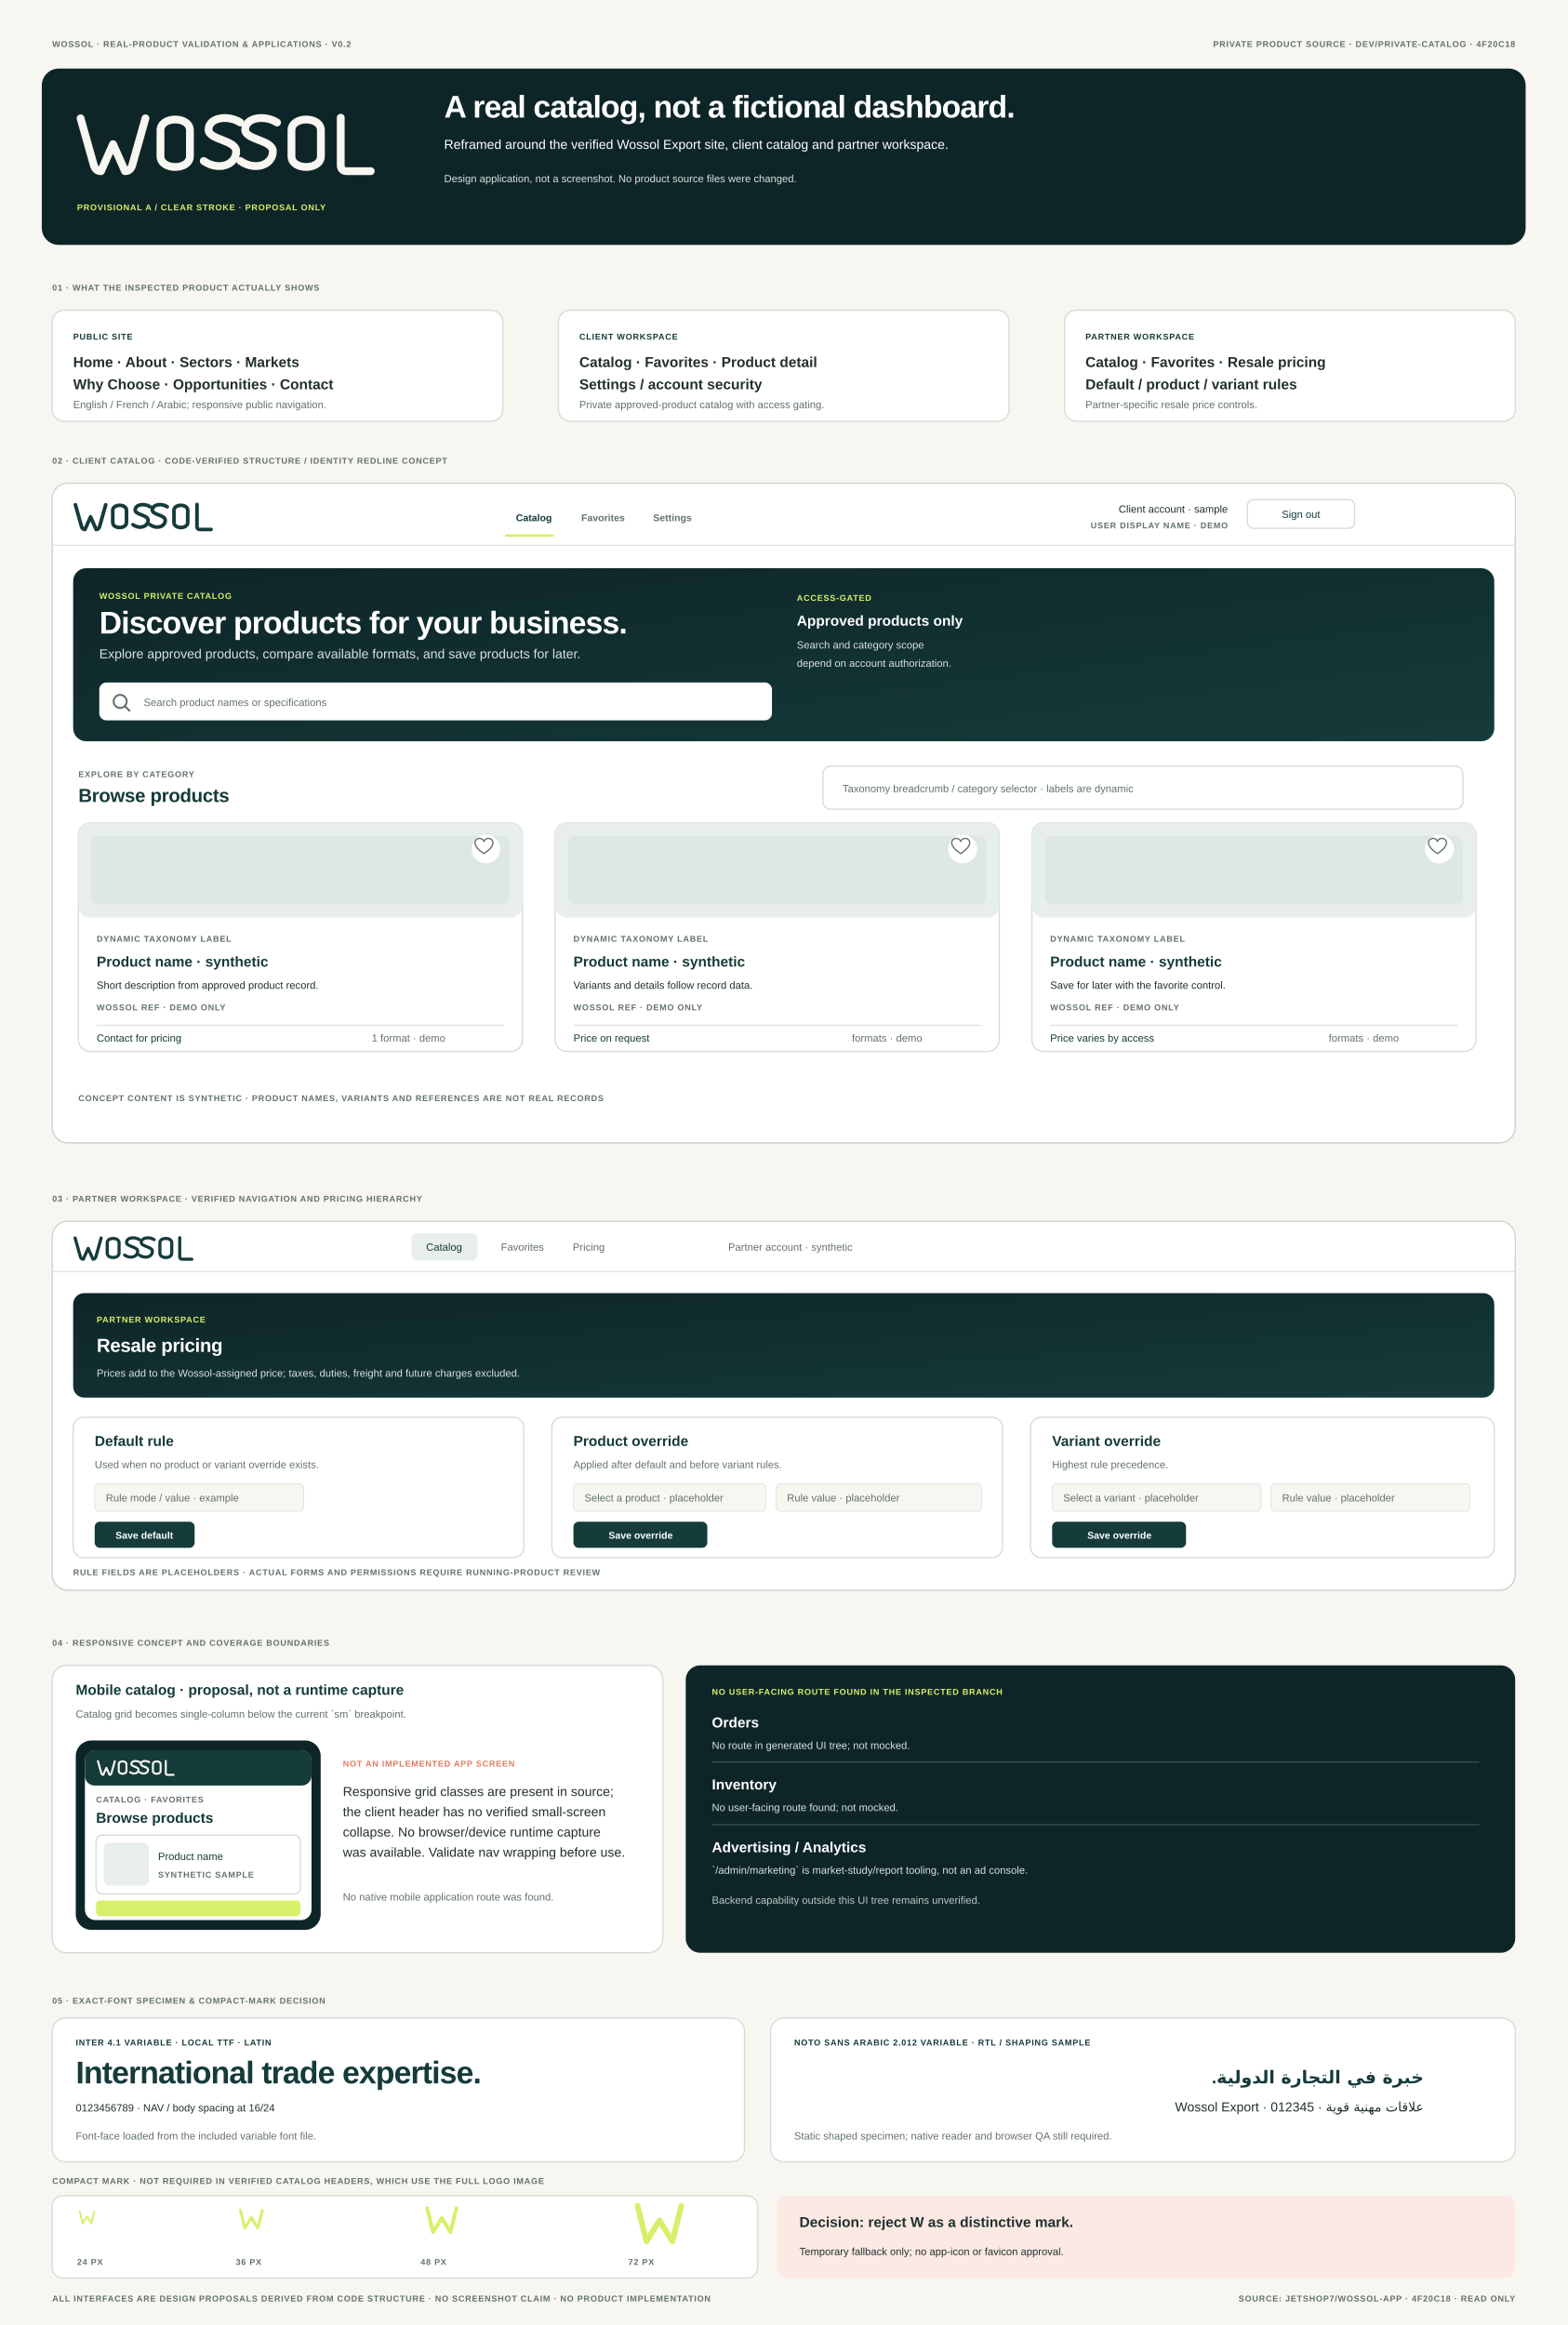
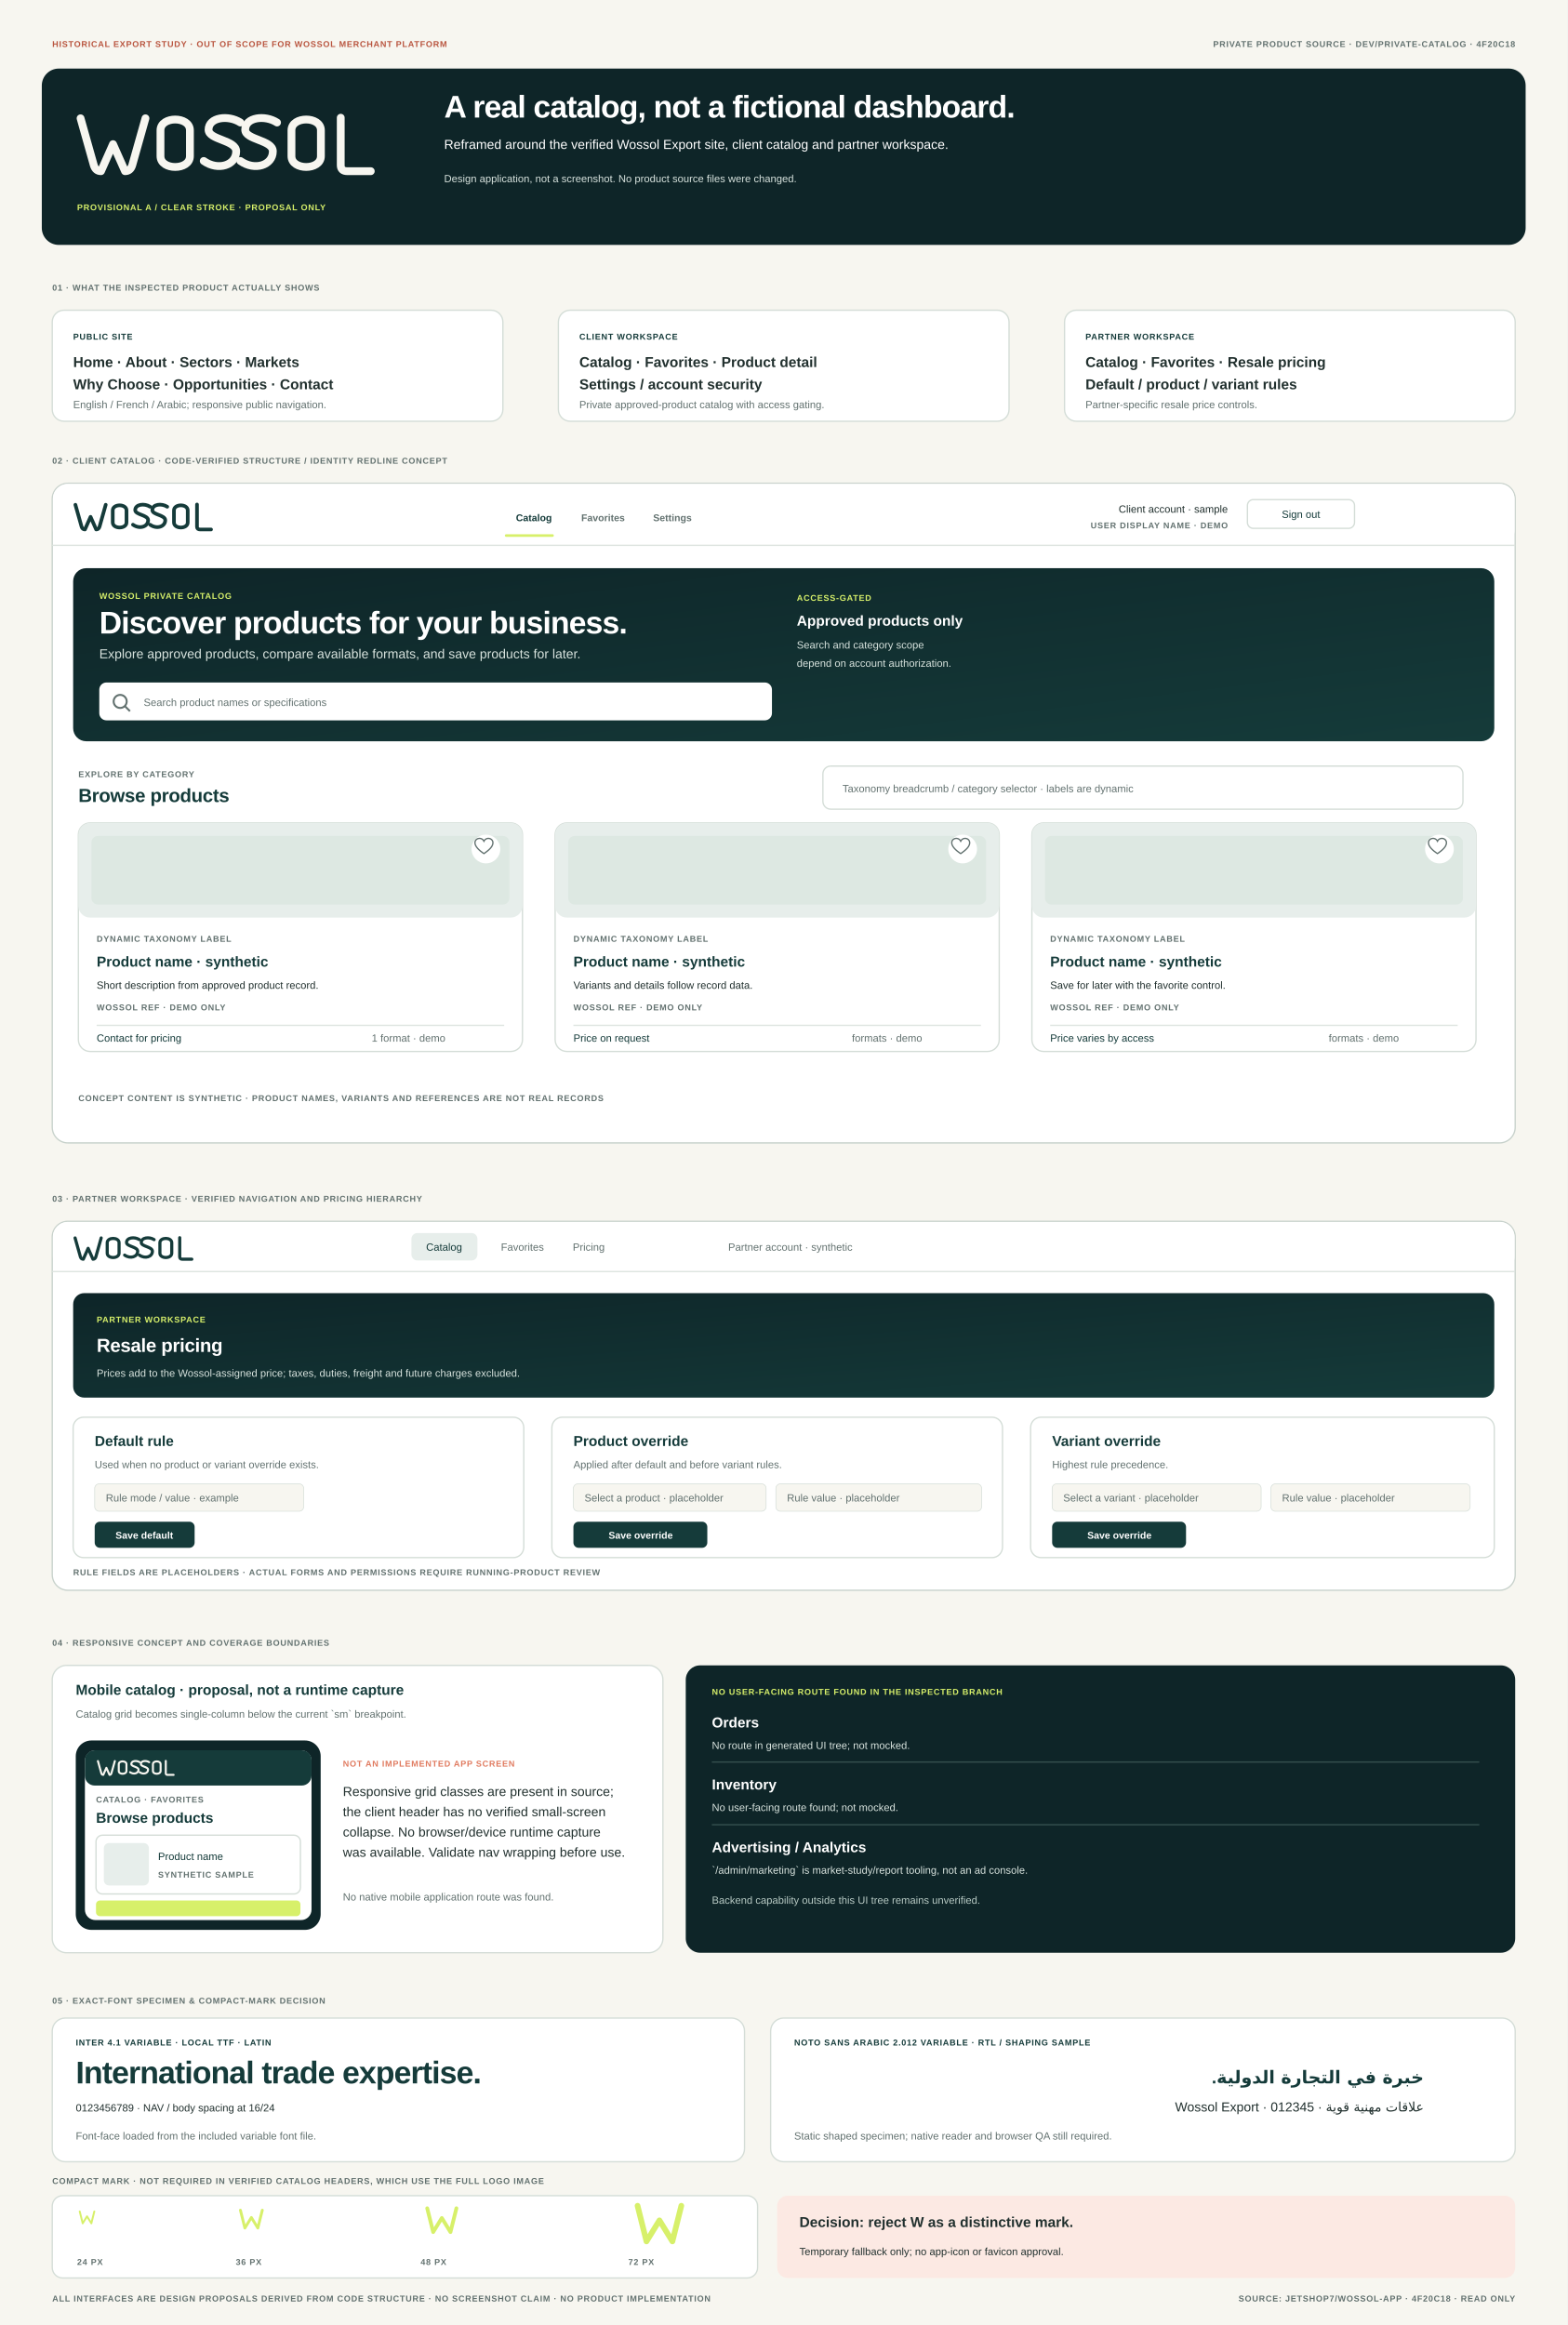
<svg xmlns="http://www.w3.org/2000/svg" xmlns:xlink="http://www.w3.org/1999/xlink" width="2400" height="3560" viewBox="0 0 2400 3560">
  <defs>
    <style>
 @font-face{font-family:WossolInter;src:url('fonts/Inter-4.1-Variable.ttf') format('truetype');font-weight:100 900}
 @font-face{font-family:WossolArabic;src:url('fonts/NotoSansArabic-2.012-Variable.ttf') format('truetype');font-weight:100 900}
 .bg{fill:#F7F6F0}.paper{fill:#fff}.ink{fill:#153B3A}.night{fill:#0E2528}.body{fill:#21302E}.muted{fill:#62716F}.lime{fill:#D7F06A}.coral{fill:#E07A5F}.mist{fill:#E7EEEB}.white{fill:#fff}.soft{fill:#F0F3EE}.line{stroke:#D4DDD7;stroke-width:2}.h1{font:700 48px WossolInter,Arial,sans-serif;letter-spacing:-1.2px}.h2{font:650 29px WossolInter,Arial,sans-serif;letter-spacing:-.4px}.h3{font:650 22px WossolInter,Arial,sans-serif}.bodyt{font:400 20px WossolInter,Arial,sans-serif}.small{font:400 16px WossolInter,Arial,sans-serif}.tiny{font:650 13px WossolInter,Arial,sans-serif;letter-spacing:1px}.nav{font:600 15px WossolInter,Arial,sans-serif}.ar{font:550 27px WossolArabic,Arial,sans-serif}.arSmall{font:450 20px WossolArabic,Arial,sans-serif}.btn{fill:#153B3A}.btnText{font:650 15px WossolInter,Arial,sans-serif;fill:#fff}.tag{fill:#E7EEEB}.tagText{font:550 14px WossolInter,Arial,sans-serif;fill:#21302E}.card{fill:#fff;stroke:#D4DDD7;stroke-width:2}.screen{fill:#fff;stroke:#C8D2CC;stroke-width:2}.divider{stroke:#DDE4DF;stroke-width:2}.wm{fill:none;stroke:#153B3A;stroke-width:13;stroke-linecap:round;stroke-linejoin:round}.wmLight{fill:none;stroke:#F7F6F0;stroke-width:13;stroke-linecap:round;stroke-linejoin:round}
 </style>
    <g id="wordmark" class="wm">
      <path d="M8 23 L30 101 Q33 111 42 111 L62 66 L82 111 Q91 111 94 101 L116 23" />
      <path d="M141 43 C141 19 190 19 190 43 V86 C190 110 141 110 141 86 Z" />
      <path d="M274 30 C254 17 221 21 221 42 C221 59 267 59 267 78 C267 101 237 111 213 94" />
      <path d="M335 30 C315 17 282 21 282 42 C282 59 328 59 328 78 C328 101 298 111 274 94" />
      <path d="M359 43 C359 19 408 19 408 43 V86 C408 110 359 110 359 86 Z" />
      <path d="M441 22 V101 Q441 111 452 111 H491" />
    </g>
    <g id="wordmarkLight" class="wmLight">
      <path d="M8 23 L30 101 Q33 111 42 111 L62 66 L82 111 Q91 111 94 101 L116 23" />
      <path d="M141 43 C141 19 190 19 190 43 V86 C190 110 141 110 141 86 Z" />
      <path d="M274 30 C254 17 221 21 221 42 C221 59 267 59 267 78 C267 101 237 111 213 94" />
      <path d="M335 30 C315 17 282 21 282 42 C282 59 328 59 328 78 C328 101 298 111 274 94" />
      <path d="M359 43 C359 19 408 19 408 43 V86 C408 110 359 110 359 86 Z" />
      <path d="M441 22 V101 Q441 111 452 111 H491" />
    </g>
    <g id="tempW" fill="none" stroke="#D7F06A" stroke-width="7" stroke-linecap="round" stroke-linejoin="round">
      <path d="M5 10 L16 54 L32 28 L48 54 L59 10" />
    </g>
    <linearGradient id="hero" x1="0" y1="0" x2="1" y2="1">
      <stop stop-color="#0E2528" />
      <stop offset="1" stop-color="#153B3A" />
    </linearGradient>
  </defs>
  <rect width="2400" height="3560" class="bg" />
-   <text x="80" y="72" class="tiny muted">WOSSOL · REAL-PRODUCT VALIDATION &amp; APPLICATIONS · V0.2</text>
+   <text x="80" y="72" class="tiny" fill="#B9553F">HISTORICAL EXPORT STUDY · OUT OF SCOPE FOR WOSSOL MERCHANT PLATFORM</text>
  <text x="2320" y="72" text-anchor="end" class="tiny muted">PRIVATE PRODUCT SOURCE · DEV/PRIVATE-CATALOG · 4F20C18</text>
  <rect x="64" y="105" width="2272" height="270" rx="26" class="night" />
  <use xlink:href="#wordmarkLight" transform="translate(116 160) scale(.92)" />
  <text x="118" y="322" class="lime tiny">PROVISIONAL A / CLEAR STROKE · PROPOSAL ONLY</text>
  <text x="680" y="180" class="white h1">A real catalog, not a fictional dashboard.</text>
  <text x="680" y="228" class="white bodyt">Reframed around the verified Wossol Export site, client catalog and partner workspace.</text>
  <text x="680" y="279" fill="#D8E3DE" class="small">Design application, not a screenshot. No product source files were changed.</text>
  <text x="80" y="445" class="tiny muted">01 · WHAT THE INSPECTED PRODUCT ACTUALLY SHOWS</text>
  <rect x="80" y="475" width="690" height="170" rx="18" class="paper line" />
  <text x="112" y="520" class="tiny ink">PUBLIC SITE</text>
  <text x="112" y="562" class="h3 body">Home · About · Sectors · Markets</text>
  <text x="112" y="596" class="h3 body">Why Choose · Opportunities · Contact</text>
  <text x="112" y="625" class="small muted">English / French / Arabic; responsive public navigation.</text>
  <rect x="855" y="475" width="690" height="170" rx="18" class="paper line" />
  <text x="887" y="520" class="tiny ink">CLIENT WORKSPACE</text>
  <text x="887" y="562" class="h3 body">Catalog · Favorites · Product detail</text>
  <text x="887" y="596" class="h3 body">Settings / account security</text>
  <text x="887" y="625" class="small muted">Private approved-product catalog with access gating.</text>
  <rect x="1630" y="475" width="690" height="170" rx="18" class="paper line" />
  <text x="1662" y="520" class="tiny ink">PARTNER WORKSPACE</text>
  <text x="1662" y="562" class="h3 body">Catalog · Favorites · Resale pricing</text>
  <text x="1662" y="596" class="h3 body">Default / product / variant rules</text>
  <text x="1662" y="625" class="small muted">Partner-specific resale price controls.</text>
  <text x="80" y="710" class="tiny muted">02 · CLIENT CATALOG · CODE-VERIFIED STRUCTURE / IDENTITY REDLINE CONCEPT</text>
  <rect x="80" y="740" width="2240" height="1010" rx="24" class="screen" />
  <rect x="81" y="741" width="2238" height="94" rx="23" fill="#fff" />
  <use xlink:href="#wordmark" transform="translate(112 763) scale(.43)" />
  <text x="790" y="798" class="nav ink">Catalog</text>
  <rect x="773" y="818" width="75" height="4" rx="2" class="lime" />
  <text x="890" y="798" class="nav muted">Favorites</text>
  <text x="1000" y="798" class="nav muted">Settings</text>
  <text x="1880" y="785" text-anchor="end" class="small body">Client account · sample</text>
  <text x="1880" y="809" text-anchor="end" class="tiny muted">USER DISPLAY NAME · DEMO</text>
  <rect x="1910" y="765" width="164" height="44" rx="9" fill="#fff" stroke="#D4DDD7" stroke-width="2" />
  <text x="1992" y="793" text-anchor="middle" class="small ink">Sign out</text>
  <line x1="80" y1="835" x2="2320" y2="835" class="divider" />
  <rect x="112" y="870" width="2176" height="265" rx="20" fill="url(#hero)" />
  <text x="152" y="917" fill="#D7F06A" class="tiny">WOSSOL PRIVATE CATALOG</text>
  <text x="152" y="970" class="white h1">Discover products for your business.</text>
  <text x="152" y="1008" fill="#D8E3DE" class="bodyt">Explore approved products, compare available formats, and save products for later.</text>
  <rect x="152" y="1045" width="1030" height="58" rx="11" class="paper" />
  <circle cx="184" cy="1074" r="10" fill="none" stroke="#62716F" stroke-width="3" />
  <line x1="191" y1="1081" x2="199" y2="1089" stroke="#62716F" stroke-width="3" />
  <text x="220" y="1081" class="small muted">Search product names or specifications</text>
  <text x="1220" y="920" class="tiny lime">ACCESS-GATED</text>
  <text x="1220" y="958" class="white h3">Approved products only</text>
  <text x="1220" y="993" fill="#D8E3DE" class="small">Search and category scope</text>
  <text x="1220" y="1021" fill="#D8E3DE" class="small">depend on account authorization.</text>
  <text x="120" y="1190" class="tiny muted">EXPLORE BY CATEGORY</text>
  <text x="120" y="1228" class="h2 ink">Browse products</text>
  <rect x="1260" y="1173" width="980" height="66" rx="12" fill="#fff" stroke="#D4DDD7" stroke-width="2" />
  <text x="1290" y="1213" class="small muted">Taxonomy breadcrumb / category selector · labels are dynamic</text>
  <rect x="120" y="1260" width="680" height="350" rx="18" class="card" />
  <rect x="120" y="1260" width="680" height="145" rx="18" fill="#E7EEEB" />
  <rect x="140" y="1280" width="640" height="105" rx="10" fill="#DDE8E2" />
  <rect x="722" y="1278" width="44" height="44" rx="22" class="paper" />
  <path d="M741 1288 C737 1280 724 1284 728 1294 C731 1301 741 1307 741 1307 C741 1307 752 1300 754 1294 C758 1284 745 1280 741 1288Z" fill="none" stroke="#62716F" stroke-width="2" />
  <text x="148" y="1442" class="tiny muted">DYNAMIC TAXONOMY LABEL</text>
  <text x="148" y="1480" class="h3 ink">Product name · synthetic</text>
  <text x="148" y="1514" class="small body">Short description from approved product record.</text>
  <text x="148" y="1547" class="tiny muted">WOSSOL REF · DEMO ONLY</text>
  <line x1="148" y1="1570" x2="772" y2="1570" class="divider" />
  <text x="148" y="1595" class="small ink">Contact for pricing</text>
  <text x="682" y="1595" text-anchor="end" class="small muted">1 format · demo</text>
  <rect x="850" y="1260" width="680" height="350" rx="18" class="card" />
  <rect x="850" y="1260" width="680" height="145" rx="18" fill="#E7EEEB" />
  <rect x="870" y="1280" width="640" height="105" rx="10" fill="#DDE8E2" />
  <rect x="1452" y="1278" width="44" height="44" rx="22" class="paper" />
  <path d="M1471 1288 C1467 1280 1454 1284 1458 1294 C1461 1301 1471 1307 1471 1307 C1471 1307 1482 1300 1484 1294 C1488 1284 1475 1280 1471 1288Z" fill="none" stroke="#62716F" stroke-width="2" />
  <text x="878" y="1442" class="tiny muted">DYNAMIC TAXONOMY LABEL</text>
  <text x="878" y="1480" class="h3 ink">Product name · synthetic</text>
  <text x="878" y="1514" class="small body">Variants and details follow record data.</text>
  <text x="878" y="1547" class="tiny muted">WOSSOL REF · DEMO ONLY</text>
  <line x1="878" y1="1570" x2="1502" y2="1570" class="divider" />
  <text x="878" y="1595" class="small ink">Price on request</text>
  <text x="1412" y="1595" text-anchor="end" class="small muted">formats · demo</text>
  <rect x="1580" y="1260" width="680" height="350" rx="18" class="card" />
  <rect x="1580" y="1260" width="680" height="145" rx="18" fill="#E7EEEB" />
  <rect x="1600" y="1280" width="640" height="105" rx="10" fill="#DDE8E2" />
  <rect x="2182" y="1278" width="44" height="44" rx="22" class="paper" />
  <path d="M2201 1288 C2197 1280 2184 1284 2188 1294 C2191 1301 2201 1307 2201 1307 C2201 1307 2212 1300 2214 1294 C2218 1284 2205 1280 2201 1288Z" fill="none" stroke="#62716F" stroke-width="2" />
  <text x="1608" y="1442" class="tiny muted">DYNAMIC TAXONOMY LABEL</text>
  <text x="1608" y="1480" class="h3 ink">Product name · synthetic</text>
  <text x="1608" y="1514" class="small body">Save for later with the favorite control.</text>
  <text x="1608" y="1547" class="tiny muted">WOSSOL REF · DEMO ONLY</text>
  <line x1="1608" y1="1570" x2="2232" y2="1570" class="divider" />
  <text x="1608" y="1595" class="small ink">Price varies by access</text>
  <text x="2142" y="1595" text-anchor="end" class="small muted">formats · demo</text>
  <text x="120" y="1686" class="tiny muted">CONCEPT CONTENT IS SYNTHETIC · PRODUCT NAMES, VARIANTS AND REFERENCES ARE NOT REAL RECORDS</text>
  <text x="80" y="1840" class="tiny muted">03 · PARTNER WORKSPACE · VERIFIED NAVIGATION AND PRICING HIERARCHY</text>
  <rect x="80" y="1870" width="2240" height="565" rx="24" class="screen" />
  <rect x="81" y="1871" width="2238" height="76" rx="23" class="paper" />
  <use xlink:href="#wordmark" transform="translate(112 1887) scale(.37)" />
  <rect x="630" y="1888" width="101" height="42" rx="9" fill="#E7EEEB" />
  <text x="680" y="1915" text-anchor="middle" class="small ink">Catalog</text>
  <text x="767" y="1915" class="small muted">Favorites</text>
  <text x="877" y="1915" class="small muted">Pricing</text>
  <text x="1115" y="1915" class="small muted">Partner account · synthetic</text>
  <line x1="80" y1="1947" x2="2320" y2="1947" class="divider" />
  <rect x="112" y="1980" width="2176" height="160" rx="17" fill="url(#hero)" />
  <text x="148" y="2025" fill="#D7F06A" class="tiny">PARTNER WORKSPACE</text>
  <text x="148" y="2070" class="h2 white">Resale pricing</text>
  <text x="148" y="2108" fill="#D8E3DE" class="small">Prices add to the Wossol-assigned price; taxes, duties, freight and future charges excluded.</text>
  <rect x="112" y="2170" width="690" height="215" rx="16" class="paper line" />
  <text x="145" y="2214" class="h3 ink">Default rule</text>
  <text x="145" y="2248" class="small muted">Used when no product or variant override exists.</text>
  <rect x="145" y="2272" width="320" height="42" rx="7" fill="#F7F6F0" stroke="#D4DDD7" />
  <text x="162" y="2299" class="small muted">Rule mode / value · example</text>
  <rect x="145" y="2330" width="153" height="40" rx="8" class="btn" />
  <text x="221" y="2356" text-anchor="middle" class="btnText">Save default</text>
  <rect x="845" y="2170" width="690" height="215" rx="16" class="paper line" />
  <text x="878" y="2214" class="h3 ink">Product override</text>
  <text x="878" y="2248" class="small muted">Applied after default and before variant rules.</text>
  <rect x="878" y="2272" width="295" height="42" rx="7" fill="#F7F6F0" stroke="#D4DDD7" />
  <text x="895" y="2299" class="small muted">Select a product · placeholder</text>
  <rect x="1188" y="2272" width="315" height="42" rx="7" fill="#F7F6F0" stroke="#D4DDD7" />
  <text x="1205" y="2299" class="small muted">Rule value · placeholder</text>
  <rect x="878" y="2330" width="205" height="40" rx="8" class="btn" />
  <text x="981" y="2356" text-anchor="middle" class="btnText">Save override</text>
  <rect x="1578" y="2170" width="710" height="215" rx="16" class="paper line" />
  <text x="1611" y="2214" class="h3 ink">Variant override</text>
  <text x="1611" y="2248" class="small muted">Highest rule precedence.</text>
  <rect x="1611" y="2272" width="320" height="42" rx="7" fill="#F7F6F0" stroke="#D4DDD7" />
  <text x="1628" y="2299" class="small muted">Select a variant · placeholder</text>
  <rect x="1946" y="2272" width="305" height="42" rx="7" fill="#F7F6F0" stroke="#D4DDD7" />
  <text x="1963" y="2299" class="small muted">Rule value · placeholder</text>
  <rect x="1611" y="2330" width="205" height="40" rx="8" class="btn" />
  <text x="1714" y="2356" text-anchor="middle" class="btnText">Save override</text>
  <text x="112" y="2412" class="tiny muted">RULE FIELDS ARE PLACEHOLDERS · ACTUAL FORMS AND PERMISSIONS REQUIRE RUNNING-PRODUCT REVIEW</text>
  <text x="80" y="2520" class="tiny muted">04 · RESPONSIVE CONCEPT AND COVERAGE BOUNDARIES</text>
  <rect x="80" y="2550" width="935" height="440" rx="22" class="paper line" />
  <text x="116" y="2595" class="h3 ink">Mobile catalog · proposal, not a runtime capture</text>
  <text x="116" y="2630" class="small muted">Catalog grid becomes single-column below the current `sm` breakpoint.</text>
  <rect x="116" y="2665" width="375" height="290" rx="24" fill="#0E2528" />
  <rect x="130" y="2680" width="347" height="260" rx="16" class="paper" />
  <rect x="130" y="2680" width="347" height="54" rx="15" fill="#153B3A" />
  <use xlink:href="#wordmarkLight" transform="translate(148 2691) scale(.24)" />
  <text x="147" y="2760" class="tiny muted">CATALOG · FAVORITES</text>
  <text x="147" y="2791" class="h3 ink">Browse products</text>
  <rect x="147" y="2810" width="313" height="90" rx="10" class="card" />
  <rect x="159" y="2822" width="69" height="65" rx="8" class="mist" />
  <text x="242" y="2848" class="small ink">Product name</text>
  <text x="242" y="2875" class="tiny muted">SYNTHETIC SAMPLE</text>
  <rect x="147" y="2910" width="313" height="24" rx="6" class="lime" />
  <text x="525" y="2705" class="tiny coral">NOT AN IMPLEMENTED APP SCREEN</text>
  <text x="525" y="2750" class="bodyt body">Responsive grid classes are present in source;</text>
  <text x="525" y="2781" class="bodyt body">the client header has no verified small-screen</text>
  <text x="525" y="2812" class="bodyt body">collapse. No browser/device runtime capture</text>
  <text x="525" y="2843" class="bodyt body">was available. Validate nav wrapping before use.</text>
  <text x="525" y="2910" class="small muted">No native mobile application route was found.</text>
  <rect x="1050" y="2550" width="1270" height="440" rx="22" class="night" />
  <text x="1090" y="2595" fill="#D7F06A" class="tiny">NO USER-FACING ROUTE FOUND IN THE INSPECTED BRANCH</text>
  <text x="1090" y="2645" class="white h3">Orders</text>
  <text x="1090" y="2678" fill="#D8E3DE" class="small">No route in generated UI tree; not mocked.</text>
  <line x1="1090" y1="2698" x2="2265" y2="2698" stroke="#35504E" stroke-width="2" />
  <text x="1090" y="2740" class="white h3">Inventory</text>
  <text x="1090" y="2773" fill="#D8E3DE" class="small">No user-facing route found; not mocked.</text>
  <line x1="1090" y1="2794" x2="2265" y2="2794" stroke="#35504E" stroke-width="2" />
  <text x="1090" y="2836" class="white h3">Advertising / Analytics</text>
  <text x="1090" y="2869" fill="#D8E3DE" class="small">`/admin/marketing` is market-study/report tooling, not an ad console.</text>
  <text x="1090" y="2915" fill="#B9CBC5" class="small">Backend capability outside this UI tree remains unverified.</text>
  <text x="80" y="3068" class="tiny muted">05 · EXACT-FONT SPECIMEN &amp; COMPACT-MARK DECISION</text>
  <rect x="80" y="3090" width="1060" height="220" rx="20" class="paper line" />
  <text x="116" y="3132" class="tiny ink">INTER 4.1 VARIABLE · LOCAL TTF · LATIN</text>
  <text x="116" y="3190" class="h1 ink">International trade expertise.</text>
  <text x="116" y="3233" class="small body">0123456789 · NAV / body spacing at 16/24</text>
  <text x="116" y="3276" class="small muted">Font-face loaded from the included variable font file.</text>
  <rect x="1180" y="3090" width="1140" height="220" rx="20" class="paper line" />
  <text x="1216" y="3132" class="tiny ink">NOTO SANS ARABIC 2.012 VARIABLE · RTL / SHAPING SAMPLE</text>
  <text x="2180" y="3190" text-anchor="start" direction="rtl" unicode-bidi="plaintext" class="ar ink">خبرة في التجارة الدولية.</text>
  <text x="2180" y="3233" text-anchor="start" direction="rtl" unicode-bidi="plaintext" class="arSmall body">علاقات مهنية قوية · Wossol Export · 012345</text>
  <text x="1216" y="3276" class="small muted">Static shaped specimen; native reader and browser QA still required.</text>
  <text x="80" y="3344" class="tiny muted">COMPACT MARK · NOT REQUIRED IN VERIFIED CATALOG HEADERS, WHICH USE THE FULL LOGO IMAGE</text>
  <rect x="80" y="3362" width="1080" height="126" rx="16" class="paper line" />
  <use xlink:href="#tempW" transform="translate(120 3382) scale(.414)" />
  <use xlink:href="#tempW" transform="translate(365 3378) scale(.621)" />
  <use xlink:href="#tempW" transform="translate(650 3373) scale(.828)" />
  <use xlink:href="#tempW" transform="translate(970 3365) scale(1.241)" />
  <text x="118" y="3468" class="tiny muted">24 PX</text>
  <text x="361" y="3468" class="tiny muted">36 PX</text>
  <text x="644" y="3468" class="tiny muted">48 PX</text>
  <text x="962" y="3468" class="tiny muted">72 PX</text>
  <rect x="1190" y="3362" width="1130" height="126" rx="16" fill="#FCE9E3" />
  <text x="1224" y="3410" class="h3 body">Decision: reject W as a distinctive mark.</text>
  <text x="1224" y="3453" class="small body">Temporary fallback only; no app-icon or favicon approval.</text>
  <text x="80" y="3524" class="tiny muted">ALL INTERFACES ARE DESIGN PROPOSALS DERIVED FROM CODE STRUCTURE · NO SCREENSHOT CLAIM · NO PRODUCT IMPLEMENTATION</text>
  <text x="2320" y="3524" text-anchor="end" class="tiny muted">SOURCE: JETSHOP7/WOSSOL-APP · 4F20C18 · READ ONLY</text>
</svg>
